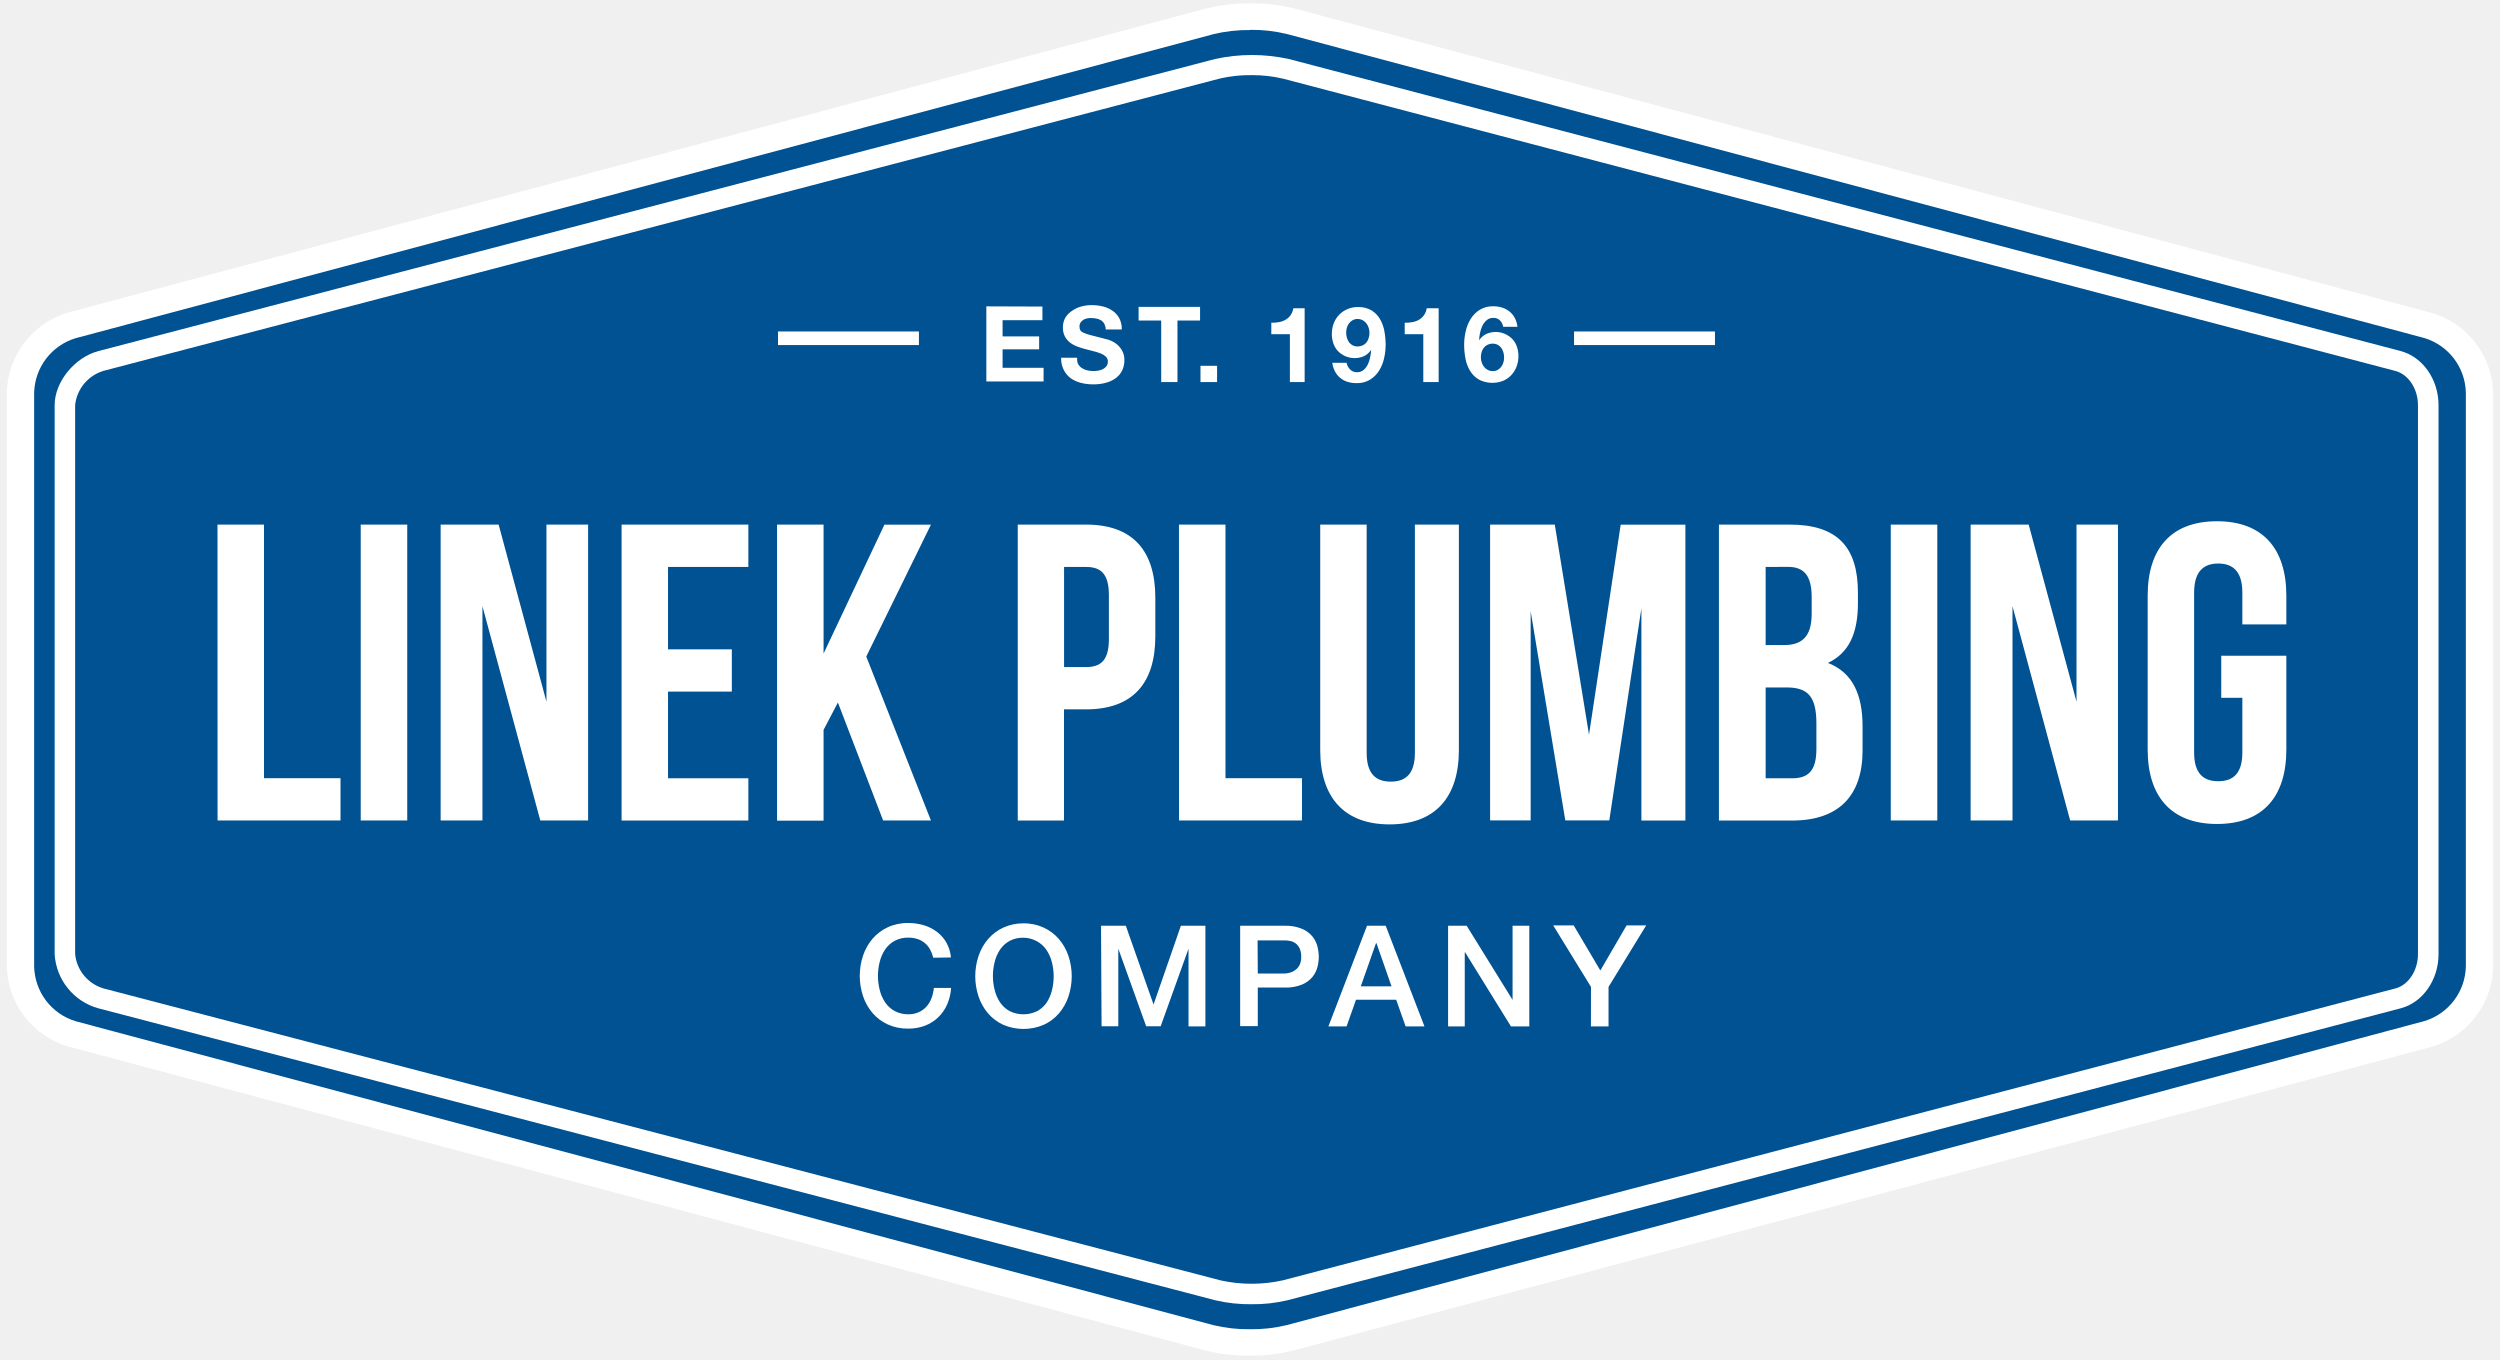
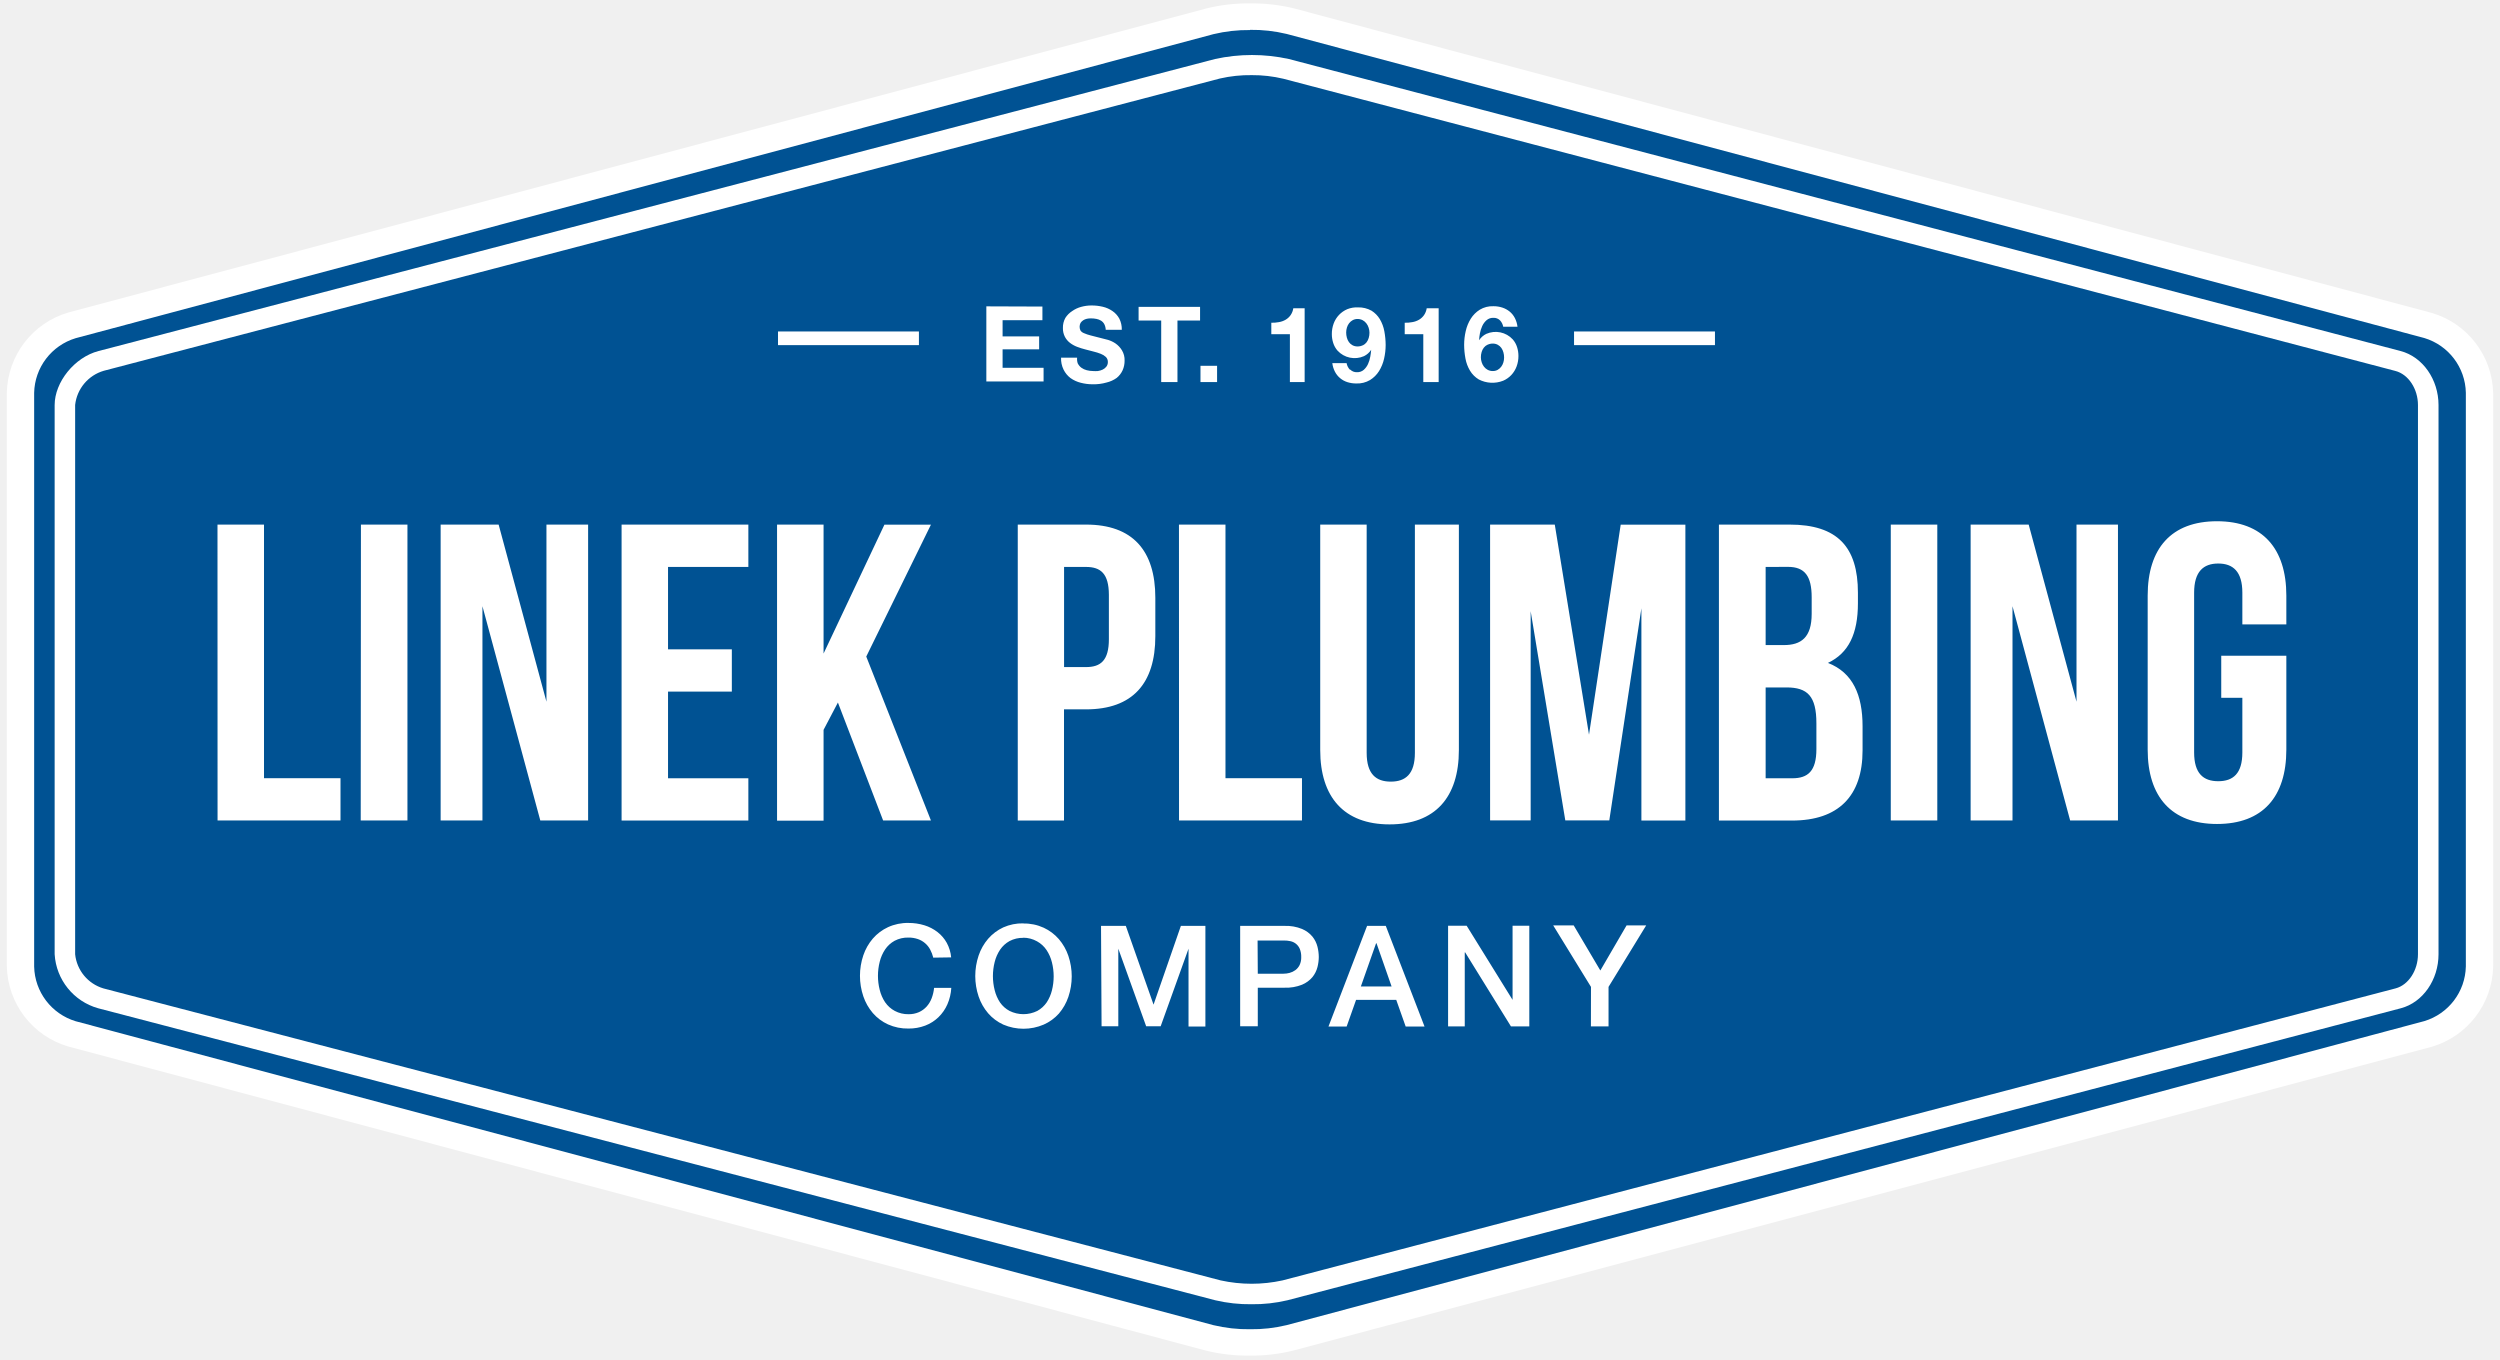
<svg xmlns="http://www.w3.org/2000/svg" viewBox="0 0 366 199">
  <defs>
    <style>.a{fill:#005293;}.b{fill:#fff;}</style>
  </defs>
-   <path class="a" d="M183 196.56a23.73 23.73 0 0 1-5.88-.67L10.55 151.38A10.5 10.5 0 0 1 3 141.52v-84a10.5 10.5 0 0 1 7.55-9.85L177.13 3.1a23.41 23.41 0 0 1 5.87-.66 23.74 23.74 0 0 1 5.88.67l166.58 44.51a10.5 10.5 0 0 1 7.54 9.86v84a10.5 10.5 0 0 1-7.55 9.85L188.87 195.9a23.55 23.55 0 0 1-5.87.66z" />
-   <path class="b" d="M183 4.37a21.64 21.64 0 0 1 5.37.6l166.56 44.52a8.55 8.55 0 0 1 6.07 8v84a8.55 8.55 0 0 1-6.08 8L188.36 194a21.44 21.44 0 0 1-5.34.6 21.82 21.82 0 0 1-5.39-.6L11.08 149.51a8.56 8.56 0 0 1-6.08-8v-84a8.55 8.55 0 0 1 6.08-8L177.65 5a21.74 21.74 0 0 1 5.38-.6M183 .5a25.2 25.2 0 0 0-6.36.73L10 45.75a12.52 12.52 0 0 0-9 11.73v84a12.52 12.52 0 0 0 9 11.73l166.55 44.52a25.57 25.57 0 0 0 6.41.73 25.22 25.22 0 0 0 6.34-.73L356 153.25a12.53 12.53 0 0 0 9-11.72v-84a12.52 12.52 0 0 0-9-11.72L189.45 1.23A25.72 25.72 0 0 0 183 .5z" />
-   <path class="b" d="M183.22 190.94a21.89 21.89 0 0 1-5.3-.58L14.37 147.61A8.75 8.75 0 0 1 8 139.7V59.3c0-3.36 2.91-7 6.43-7.91L177.88 8.64a25.21 25.21 0 0 1 10.81 0l162.75 42.75c3.26.85 5.56 4.18 5.56 7.91v80.4c0 3.74-2.29 7.06-5.52 7.91l-163 42.75a21.65 21.65 0 0 1-5.26.58zM183.27 11a19.63 19.63 0 0 0-4.66.49L15.2 54.28a5.88 5.88 0 0 0-4.2 5v80.42a5.84 5.84 0 0 0 4.13 5l163.57 42.75a21.13 21.13 0 0 0 9.07 0l162.94-42.75c1.91-.5 3.28-2.66 3.28-5V59.3c0-2.35-1.39-4.51-3.33-5L187.89 11.53a19.35 19.35 0 0 0-4.62-.53z" />
-   <path class="b" d="M152.61 44.88v2h-5.83v2.37h5.35v1.89h-5.35v2.71h6v2h-8.38v-11zm5.18 8.33a1.75 1.75 0 0 0 .53.63 2.3 2.3 0 0 0 .78.36 3.69 3.69 0 0 0 .93.12 4.79 4.79 0 0 0 .7-.05 2.41 2.41 0 0 0 .7-.21 1.52 1.52 0 0 0 .54-.43 1.07 1.07 0 0 0 .22-.69 1 1 0 0 0-.29-.73 2.27 2.27 0 0 0-.75-.46 7.47 7.47 0 0 0-1.05-.33l-1.19-.31a10.49 10.49 0 0 1-1.21-.38 4.12 4.12 0 0 1-1.05-.58 2.73 2.73 0 0 1-.75-.89 2.7 2.7 0 0 1-.29-1.29 2.89 2.89 0 0 1 .36-1.48 3.29 3.29 0 0 1 1-1 4.14 4.14 0 0 1 1.33-.62 5.66 5.66 0 0 1 1.49-.2 7 7 0 0 1 1.66.19 4.15 4.15 0 0 1 1.42.63 3.18 3.18 0 0 1 1 1.11 3.4 3.4 0 0 1 .36 1.63h-2.35a2 2 0 0 0-.21-.82 1.37 1.37 0 0 0-.47-.51 2 2 0 0 0-.67-.26 4.15 4.15 0 0 0-.83-.08 2.84 2.84 0 0 0-.59.06 1.58 1.58 0 0 0-.53.22 1.33 1.33 0 0 0-.39.39 1 1 0 0 0-.15.59 1 1 0 0 0 .12.53 1.1 1.1 0 0 0 .49.37 6.18 6.18 0 0 0 1 .34l1.68.43q.31.06.86.22a4.13 4.13 0 0 1 1.09.52 3.3 3.3 0 0 1 .94 1 2.71 2.71 0 0 1 .39 1.52 3.38 3.38 0 0 1-.29 1.41 3.06 3.06 0 0 1-.87 1.12 4.21 4.21 0 0 1-1.44.73 6.8 6.8 0 0 1-2 .26 7 7 0 0 1-1.77-.22 4.46 4.46 0 0 1-1.52-.7 3.48 3.48 0 0 1-1-1.22 3.65 3.65 0 0 1-.37-1.76h2.35a2 2 0 0 0 .09.84zm8.9-6.28v-2h9v2h-3.31v9H170v-9zm11.49 6.62v2.38h-2.43v-2.38zm10.66 2.38v-7h-2.72v-1.68a5.21 5.21 0 0 0 1.11-.09 2.88 2.88 0 0 0 1-.36 2.35 2.35 0 0 0 .72-.67 2.39 2.39 0 0 0 .39-1H191v10.8zm8.82-1.84a1.28 1.28 0 0 0 1 .4 1.42 1.42 0 0 0 1-.35 2.59 2.59 0 0 0 .62-.85 4.35 4.35 0 0 0 .33-1.08 10.14 10.14 0 0 0 .13-1 2.63 2.63 0 0 1-1.05.93 3.41 3.41 0 0 1-2.75 0 3.41 3.41 0 0 1-1.13-.81 3.14 3.14 0 0 1-.63-1.13 4.22 4.22 0 0 1-.2-1.28 4.38 4.38 0 0 1 .27-1.56 3.65 3.65 0 0 1 2-2.1 3.77 3.77 0 0 1 1.55-.31 3.85 3.85 0 0 1 2 .49 3.76 3.76 0 0 1 1.2 1.22 5.36 5.36 0 0 1 .67 1.8 11.17 11.17 0 0 1 .19 2 8.92 8.92 0 0 1-.23 2 5.87 5.87 0 0 1-.74 1.82 4.11 4.11 0 0 1-1.32 1.31 3.64 3.64 0 0 1-2 .5 4.24 4.24 0 0 1-1.3-.19 3.14 3.14 0 0 1-1.07-.58 3.09 3.09 0 0 1-.76-.94 3.75 3.75 0 0 1-.39-1.27h2.09a1.86 1.86 0 0 0 .52.98zm1.86-3.53a1.56 1.56 0 0 0 .54-.44 1.94 1.94 0 0 0 .32-.64 2.68 2.68 0 0 0 .11-.77 2.39 2.39 0 0 0-.12-.73 2 2 0 0 0-.34-.65 1.69 1.69 0 0 0-.55-.46 1.57 1.57 0 0 0-.74-.17 1.42 1.42 0 0 0-.7.17 1.69 1.69 0 0 0-.53.45 1.93 1.93 0 0 0-.32.63 2.46 2.46 0 0 0-.11.73 2.76 2.76 0 0 0 .1.75 2.06 2.06 0 0 0 .3.65 1.55 1.55 0 0 0 .52.46 1.48 1.48 0 0 0 .74.18 1.71 1.71 0 0 0 .77-.17zm8.85 5.37v-7h-2.72v-1.68a5.2 5.2 0 0 0 1.11-.09 2.88 2.88 0 0 0 1-.36 2.36 2.36 0 0 0 .72-.67 2.4 2.4 0 0 0 .39-1h1.75v10.8zm11.26-8.99a1.28 1.28 0 0 0-1-.4 1.43 1.43 0 0 0-1 .35 2.53 2.53 0 0 0-.63.85 4.59 4.59 0 0 0-.34 1.08 6.79 6.79 0 0 0-.12 1 2.63 2.63 0 0 1 1.05-.93 3.41 3.41 0 0 1 2.75 0 3.42 3.42 0 0 1 1.13.81 3.14 3.14 0 0 1 .63 1.13 4.26 4.26 0 0 1 .2 1.28 4.37 4.37 0 0 1-.27 1.55 3.72 3.72 0 0 1-.77 1.25 3.58 3.58 0 0 1-1.2.84 4.31 4.31 0 0 1-3.57-.19 3.75 3.75 0 0 1-1.28-1.28 5.28 5.28 0 0 1-.67-1.79 11.12 11.12 0 0 1-.19-2 8.93 8.93 0 0 1 .23-2 5.87 5.87 0 0 1 .74-1.82 4.19 4.19 0 0 1 1.32-1.32 3.59 3.59 0 0 1 2-.51 4.08 4.08 0 0 1 1.3.2 3.33 3.33 0 0 1 1.07.58 3 3 0 0 1 .76.94 3.77 3.77 0 0 1 .39 1.28h-2.09a1.86 1.86 0 0 0-.44-.9zm-1.85 3.53a1.55 1.55 0 0 0-.55.44 1.92 1.92 0 0 0-.32.64 2.64 2.64 0 0 0-.11.77 2.39 2.39 0 0 0 .12.73 2 2 0 0 0 .34.65 1.67 1.67 0 0 0 .55.46 1.57 1.57 0 0 0 .74.17 1.41 1.41 0 0 0 .7-.17 1.72 1.72 0 0 0 .52-.45 1.93 1.93 0 0 0 .32-.63 2.46 2.46 0 0 0 .11-.73 2.8 2.8 0 0 0-.1-.75 2.09 2.09 0 0 0-.3-.65 1.55 1.55 0 0 0-.52-.46 1.48 1.48 0 0 0-.74-.18 1.72 1.72 0 0 0-.76.17zm-81.15 89.74a5.25 5.25 0 0 0-.45-1.18 3.23 3.23 0 0 0-1.8-1.54 4.2 4.2 0 0 0-1.41-.22 4.13 4.13 0 0 0-2 .47 4 4 0 0 0-1.39 1.27 5.72 5.72 0 0 0-.79 1.8 8.37 8.37 0 0 0 0 4.12 5.72 5.72 0 0 0 .79 1.81 4 4 0 0 0 1.39 1.27 4.12 4.12 0 0 0 2 .48 3.67 3.67 0 0 0 1.53-.3 3.4 3.4 0 0 0 1.13-.82 3.88 3.88 0 0 0 .74-1.23 5.87 5.87 0 0 0 .35-1.51h2.52a7 7 0 0 1-.57 2.41 5.92 5.92 0 0 1-1.31 1.89 5.78 5.78 0 0 1-1.94 1.23 6.72 6.72 0 0 1-2.45.43 7 7 0 0 1-3-.61 6.51 6.51 0 0 1-2.22-1.66 7.43 7.43 0 0 1-1.39-2.45 9.4 9.4 0 0 1 0-6 7.43 7.43 0 0 1 1.39-2.45 6.63 6.63 0 0 1 2.22-1.67 6.85 6.85 0 0 1 3-.62 7.79 7.79 0 0 1 2.33.34 6 6 0 0 1 1.93 1 5.15 5.15 0 0 1 1.35 1.58 5.49 5.49 0 0 1 .64 2.12zm13.17-5.03a6.85 6.85 0 0 1 3 .62 6.63 6.63 0 0 1 2.22 1.67 7.43 7.43 0 0 1 1.39 2.45 9.4 9.4 0 0 1 0 6 7.43 7.43 0 0 1-1.39 2.45 6.51 6.51 0 0 1-2.22 1.66 7.5 7.5 0 0 1-5.92 0 6.51 6.51 0 0 1-2.22-1.66 7.43 7.43 0 0 1-1.39-2.45 9.4 9.4 0 0 1 0-6 7.43 7.43 0 0 1 1.39-2.45 6.63 6.63 0 0 1 2.22-1.67 6.85 6.85 0 0 1 2.92-.62zm0 2.1a4.13 4.13 0 0 0-2 .47 4 4 0 0 0-1.39 1.27 5.72 5.72 0 0 0-.79 1.8 8.37 8.37 0 0 0 0 4.12 5.72 5.72 0 0 0 .79 1.81 4 4 0 0 0 1.39 1.27 4.58 4.58 0 0 0 4.06 0 4 4 0 0 0 1.39-1.27A5.73 5.73 0 0 0 154 145a8.37 8.37 0 0 0 0-4.12 5.73 5.73 0 0 0-.79-1.8 4 4 0 0 0-1.39-1.27 4.13 4.13 0 0 0-2.02-.53zm11.39-1.75h3.63l4.06 11.53 4-11.53h3.59v14.73H174v-11.37l-4.08 11.36h-2.12l-4.08-11.36v11.36h-2.45zm20.37 0h6.5a6.17 6.17 0 0 1 2.56.45 4 4 0 0 1 1.53 1.13 3.87 3.87 0 0 1 .73 1.48 6.33 6.33 0 0 1 .19 1.49 6.2 6.2 0 0 1-.19 1.47 3.88 3.88 0 0 1-.73 1.47 4 4 0 0 1-1.53 1.12 6.28 6.28 0 0 1-2.56.44h-3.92v5.65h-2.58zm2.58 7h3.77a3.35 3.35 0 0 0 .89-.12 2.54 2.54 0 0 0 .84-.4 2.08 2.08 0 0 0 .62-.74 2.56 2.56 0 0 0 .24-1.17 3 3 0 0 0-.21-1.2 1.93 1.93 0 0 0-.56-.75 2 2 0 0 0-.8-.38 4.36 4.36 0 0 0-1-.1h-3.82zm15.99-7h2.74l5.67 14.73h-2.76l-1.38-3.9h-5.88l-1.38 3.9h-2.66zm-.91 8.87h4.5l-2.21-6.33h-.06zm12.78-8.87h2.72l6.72 10.85v-10.85h2.45v14.73h-2.69l-6.7-10.83h-.06v10.83H212zm20.92 8.95l-5.53-9h3l3.9 6.6 3.84-6.6H241l-5.51 9v5.78h-2.58zM31.84 76.8h6.81v37.13h11.2v6.19h-18zm20.97 0h6.81v43.32h-6.81zm17.82 11.95v31.37h-6.12V76.8H73l7 25.93V76.8h6.1v43.32h-7zm27.17 6.31h9.34v6.19H97.8v12.69h11.76v6.19H91V76.8h18.56V83H97.8zm24.87 7.79l-2.1 4v13.3h-6.81V76.8h6.81v18.88l8.91-18.87h6.81l-9.47 19.31 9.47 24h-7zm46.47-15.34v5.63c0 6.93-3.34 10.71-10.15 10.71h-3.22v16.28H149V76.8h10c6.8 0 10.14 3.78 10.14 10.71zM155.78 83v14.66H159c2.17 0 3.34-1 3.34-4.08v-6.5C162.33 84 161.16 83 159 83zm16.82-6.2h6.81v37.13h11.2v6.19h-18zm27.48 0v33.42c0 3.09 1.36 4.21 3.53 4.21s3.53-1.11 3.53-4.21V76.8h6.44v33c0 6.93-3.47 10.89-10.15 10.89s-10.15-4-10.15-10.89v-33zm32.55 30.76l4.64-30.75h9.47v43.32h-6.44V89.05l-4.7 31.06h-6.44l-5.07-30.63v30.63h-5.94V76.8h9.47zM272 86.77v1.55c0 4.46-1.36 7.3-4.39 8.73 3.65 1.42 5.07 4.7 5.07 9.28v3.53c0 6.68-3.53 10.27-10.33 10.27h-10.7V76.8H262c7 0 10 3.28 10 9.97zM258.49 83v11.44h2.66c2.54 0 4.08-1.11 4.08-4.58v-2.41c0-3.09-1.05-4.46-3.46-4.46zm0 17.64v13.3h3.9c2.29 0 3.53-1.05 3.53-4.27v-3.77c0-4-1.3-5.26-4.39-5.26zm18.32-23.84h6.81v43.32h-6.81zm17.82 11.95v31.37h-6.13V76.8h8.5l7 25.93V76.8h6.07v43.32h-7zM325.19 96h9.53v13.74c0 6.93-3.47 10.89-10.15 10.89s-10.15-4-10.15-10.89V87.2c0-6.93 3.47-10.89 10.15-10.89s10.15 4 10.15 10.89v4.21h-6.44v-4.64c0-3.09-1.36-4.27-3.53-4.27s-3.53 1.18-3.53 4.27v23.39c0 3.09 1.36 4.21 3.53 4.21s3.53-1.11 3.53-4.21v-8h-3.09zM113.9 48.53h20.63v1.99H113.9zm116.54 0h20.63v1.99h-20.63z" />
+   <path class="a" d="M183,196.56a23.73,23.73,0,0,1-5.88-.67L10.55,151.38A10.5,10.5,0,0,1,3,141.52v-84a10.5,10.5,0,0,1,7.55-9.85L177.13,3.1A23.41,23.41,0,0,1,183,2.44a23.74,23.74,0,0,1,5.88.67L355.46,47.62A10.5,10.5,0,0,1,363,57.48v84a10.5,10.5,0,0,1-7.55,9.85L188.87,195.9A23.55,23.55,0,0,1,183,196.56Z" />
+   <path class="b" d="M183,4.37a21.64,21.64,0,0,1,5.37.6L354.93,49.49a8.55,8.55,0,0,1,6.07,8v84a8.55,8.55,0,0,1-6.08,8L188.36,194a21.44,21.44,0,0,1-5.34.6,21.82,21.82,0,0,1-5.39-.6L11.08,149.51a8.56,8.56,0,0,1-6.08-8v-84a8.55,8.55,0,0,1,6.08-8L177.65,5A21.74,21.74,0,0,1,183,4.4m0-3.9a25.2,25.2,0,0,0-6.36.73L10,45.75A12.52,12.52,0,0,0,1,57.48v84a12.52,12.52,0,0,0,9,11.73l166.55,44.52a25.57,25.57,0,0,0,6.41.73,25.22,25.22,0,0,0,6.34-.73L356,153.25a12.53,12.53,0,0,0,9-11.72v-84a12.52,12.52,0,0,0-9-11.72L189.45,1.23A25.72,25.72,0,0,0,183,.5Z" />
+   <path class="b" d="M183.22,190.94a21.89,21.89,0,0,1-5.3-.58L14.37,147.61A8.75,8.75,0,0,1,8,139.7V59.3c0-3.36,2.91-7,6.43-7.91L177.88,8.64a25.21,25.21,0,0,1,10.81,0L351.44,51.39c3.26.85,5.56,4.18,5.56,7.91v80.4c0,3.74-2.29,7.06-5.52,7.91l-163,42.75a21.65,21.65,0,0,1-5.26.58ZM183.27,11a19.63,19.63,0,0,0-4.66.49L15.2,54.28a5.88,5.88,0,0,0-4.2,5V139.7a5.84,5.84,0,0,0,4.13,5L178.7,187.45a21.13,21.13,0,0,0,9.07,0L350.71,144.7c1.91-.5,3.28-2.66,3.28-5V59.3c0-2.35-1.39-4.51-3.33-5L187.89,11.53A19.35,19.35,0,0,0,183.27,11Z" />
+   <path class="b" d="M152.61,44.88v2h-5.83v2.37h5.35v1.89h-5.35v2.71h6v2H144.4v-11Zm5.18,8.33a1.75,1.75,0,0,0,.53.63,2.3,2.3,0,0,0,.78.36,3.69,3.69,0,0,0,.93.12,4.79,4.79,0,0,0,.7,0,2.41,2.41,0,0,0,.7-.21,1.52,1.52,0,0,0,.54-.43,1.07,1.07,0,0,0,.22-.69,1,1,0,0,0-.29-.73,2.27,2.27,0,0,0-.75-.46,7.47,7.47,0,0,0-1.05-.33l-1.19-.31a10.49,10.49,0,0,1-1.21-.38,4.12,4.12,0,0,1-1.05-.58,2.73,2.73,0,0,1-.75-.89,2.7,2.7,0,0,1-.29-1.29,2.89,2.89,0,0,1,.36-1.48,3.29,3.29,0,0,1,1-1,4.14,4.14,0,0,1,1.33-.62,5.66,5.66,0,0,1,1.49-.2,7,7,0,0,1,1.66.19,4.15,4.15,0,0,1,1.42.63,3.18,3.18,0,0,1,1,1.11,3.4,3.4,0,0,1,.36,1.63h-2.35a2,2,0,0,0-.21-.82,1.37,1.37,0,0,0-.47-.51,2,2,0,0,0-.67-.26,4.15,4.15,0,0,0-.83-.08,2.84,2.84,0,0,0-.59.06,1.58,1.58,0,0,0-.53.22,1.33,1.33,0,0,0-.39.39,1.23,1.23,0,0,0,0,1.12,1.1,1.1,0,0,0,.49.37,6.18,6.18,0,0,0,1,.34l1.68.43q.31.06.86.22a4.13,4.13,0,0,1,1.09.52,3.3,3.3,0,0,1,.94,1,2.71,2.71,0,0,1,.39,1.52,3.38,3.38,0,0,1-.29,1.41,3.06,3.06,0,0,1-.87,1.12A4.21,4.21,0,0,1,162,56a6.8,6.8,0,0,1-2,.26,7,7,0,0,1-1.77-.22,4.46,4.46,0,0,1-1.52-.7,3.48,3.48,0,0,1-1-1.22,3.65,3.65,0,0,1-.37-1.76h2.35a2,2,0,0,0,.09.84Zm8.9-6.28v-2h9v2h-3.31v9H170v-9Zm11.49,6.62v2.38h-2.43V53.55Zm10.66,2.38v-7h-2.72V47.25a5.21,5.21,0,0,0,1.11-.09,2.88,2.88,0,0,0,1-.36,2.35,2.35,0,0,0,.72-.67,2.39,2.39,0,0,0,.39-1H191v10.8Zm8.82-1.84a1.28,1.28,0,0,0,1,.4,1.42,1.42,0,0,0,1-.35,2.59,2.59,0,0,0,.62-.85,4.35,4.35,0,0,0,.33-1.08q.09-.5.13-1a2.63,2.63,0,0,1-1.05.93,3.4,3.4,0,0,1-3.88-.81,3.14,3.14,0,0,1-.63-1.13,4.22,4.22,0,0,1-.2-1.28,4.38,4.38,0,0,1,.27-1.56,3.65,3.65,0,0,1,2-2.1A3.77,3.77,0,0,1,198.8,45a3.85,3.85,0,0,1,2,.49,3.76,3.76,0,0,1,1.2,1.22,5.36,5.36,0,0,1,.67,1.8,11.17,11.17,0,0,1,.19,2,8.92,8.92,0,0,1-.23,2,5.87,5.87,0,0,1-.74,1.82,4.11,4.11,0,0,1-1.32,1.31,3.64,3.64,0,0,1-2,.5,4.24,4.24,0,0,1-1.3-.19,3.14,3.14,0,0,1-1.07-.58,3.09,3.09,0,0,1-.76-.94,3.75,3.75,0,0,1-.39-1.27h2.09a1.86,1.86,0,0,0,.52,1Zm1.86-3.53a1.56,1.56,0,0,0,.54-.44,1.94,1.94,0,0,0,.32-.64,2.68,2.68,0,0,0,.11-.77,2.39,2.39,0,0,0-.12-.73,2,2,0,0,0-.34-.65,1.69,1.69,0,0,0-.55-.46,1.57,1.57,0,0,0-.74-.17,1.42,1.42,0,0,0-.7.17,1.69,1.69,0,0,0-.53.45,1.93,1.93,0,0,0-.32.63,2.46,2.46,0,0,0-.11.73,2.76,2.76,0,0,0,.1.75,2.06,2.06,0,0,0,.3.65,1.55,1.55,0,0,0,.52.46,1.48,1.48,0,0,0,.74.18,1.71,1.71,0,0,0,.77-.17Zm8.85,5.37v-7h-2.72V47.25a5.2,5.2,0,0,0,1.11-.09,2.88,2.88,0,0,0,1-.36,2.36,2.36,0,0,0,.72-.67,2.4,2.4,0,0,0,.39-1h1.75v10.8Zm11.26-9a1.28,1.28,0,0,0-1-.4,1.43,1.43,0,0,0-1,.35,2.53,2.53,0,0,0-.63.85,4.59,4.59,0,0,0-.34,1.08,6.79,6.79,0,0,0-.12,1,2.63,2.63,0,0,1,1.05-.93,3.4,3.4,0,0,1,3.88.81,3.14,3.14,0,0,1,.63,1.13,4.26,4.26,0,0,1,.2,1.28,4.37,4.37,0,0,1-.27,1.55,3.72,3.72,0,0,1-.77,1.25,3.58,3.58,0,0,1-1.2.84,4.31,4.31,0,0,1-3.57-.19,3.75,3.75,0,0,1-1.28-1.28,5.28,5.28,0,0,1-.67-1.79,11.12,11.12,0,0,1-.19-2,8.93,8.93,0,0,1,.23-2,5.87,5.87,0,0,1,.74-1.82,4.19,4.19,0,0,1,1.32-1.32,3.59,3.59,0,0,1,2-.51,4.08,4.08,0,0,1,1.3.2,3.33,3.33,0,0,1,1.07.58,3,3,0,0,1,.76.94,3.77,3.77,0,0,1,.39,1.28h-2.09a1.86,1.86,0,0,0-.44-.9Zm-1.85,3.53a1.55,1.55,0,0,0-.55.44,1.92,1.92,0,0,0-.32.64,2.64,2.64,0,0,0-.11.77,2.39,2.39,0,0,0,.12.73,2,2,0,0,0,.34.65,1.67,1.67,0,0,0,.55.46,1.57,1.57,0,0,0,.74.17,1.41,1.41,0,0,0,.7-.17,1.72,1.72,0,0,0,.52-.45,1.93,1.93,0,0,0,.32-.63,2.46,2.46,0,0,0,.11-.73,2.8,2.8,0,0,0-.1-.75,2.09,2.09,0,0,0-.3-.65,1.55,1.55,0,0,0-.52-.46,1.48,1.48,0,0,0-.74-.18,1.72,1.72,0,0,0-.76.17Zm-81.15,89.74a5.25,5.25,0,0,0-.45-1.18,3.23,3.23,0,0,0-1.8-1.54,4.2,4.2,0,0,0-1.41-.22,4.13,4.13,0,0,0-2,.47,4,4,0,0,0-1.39,1.27,5.72,5.72,0,0,0-.79,1.8,8.37,8.37,0,0,0,0,4.12,5.72,5.72,0,0,0,.79,1.81A4,4,0,0,0,131,148a4.12,4.12,0,0,0,2,.48,3.67,3.67,0,0,0,1.53-.3,3.4,3.4,0,0,0,1.13-.82,3.88,3.88,0,0,0,.74-1.23,5.87,5.87,0,0,0,.35-1.51h2.52a7,7,0,0,1-.57,2.41,5.92,5.92,0,0,1-1.31,1.89,5.78,5.78,0,0,1-1.94,1.23,6.72,6.72,0,0,1-2.45.43,7,7,0,0,1-3-.61,6.51,6.51,0,0,1-2.22-1.66,7.43,7.43,0,0,1-1.39-2.45,9.4,9.4,0,0,1,0-6,7.43,7.43,0,0,1,1.39-2.45,6.63,6.63,0,0,1,2.22-1.67,6.85,6.85,0,0,1,3-.62,7.79,7.79,0,0,1,2.33.34,6,6,0,0,1,1.93,1,5.15,5.15,0,0,1,1.35,1.58,5.49,5.49,0,0,1,.64,2.12Zm13.17-5a6.85,6.85,0,0,1,3,.62,6.63,6.63,0,0,1,2.22,1.67,7.43,7.43,0,0,1,1.39,2.45,9.4,9.4,0,0,1,0,6,7.43,7.43,0,0,1-1.39,2.45A6.51,6.51,0,0,1,152.8,150a7.5,7.5,0,0,1-5.92,0,6.51,6.51,0,0,1-2.22-1.66,7.43,7.43,0,0,1-1.39-2.45,9.4,9.4,0,0,1,0-6,7.43,7.43,0,0,1,1.39-2.45,6.63,6.63,0,0,1,2.22-1.67A6.85,6.85,0,0,1,149.8,135.18Zm0,2.1a4.13,4.13,0,0,0-2,.47,4,4,0,0,0-1.39,1.27,5.72,5.72,0,0,0-.79,1.8,8.37,8.37,0,0,0,0,4.12,5.72,5.72,0,0,0,.79,1.81A4,4,0,0,0,147.8,148a4.58,4.58,0,0,0,4.06,0,4,4,0,0,0,1.39-1.27A5.73,5.73,0,0,0,154,145a8.37,8.37,0,0,0,0-4.12,5.73,5.73,0,0,0-.79-1.8,4,4,0,0,0-1.39-1.27A4.13,4.13,0,0,0,149.8,137.28Zm11.39-1.75h3.63l4.06,11.53,4-11.53h3.59v14.73H174V138.89l-4.08,11.36H167.8l-4.08-11.36v11.36h-2.45Zm20.37,0h6.5a6.17,6.17,0,0,1,2.56.45,4,4,0,0,1,1.53,1.13,3.87,3.87,0,0,1,.73,1.48,6.33,6.33,0,0,1,.19,1.49,6.2,6.2,0,0,1-.19,1.47,3.88,3.88,0,0,1-.73,1.47,4,4,0,0,1-1.53,1.12,6.28,6.28,0,0,1-2.56.44h-3.92v5.65h-2.58Zm2.58,7h3.77a3.35,3.35,0,0,0,.89-.12,2.54,2.54,0,0,0,.84-.4,2.08,2.08,0,0,0,.62-.74,2.56,2.56,0,0,0,.24-1.17,3,3,0,0,0-.21-1.2,1.93,1.93,0,0,0-.56-.75,2,2,0,0,0-.8-.38,4.36,4.36,0,0,0-1-.1h-3.82Zm16-7h2.74l5.67,14.73h-2.76l-1.38-3.9h-5.88l-1.38,3.9h-2.66Zm-.91,8.87h4.5l-2.21-6.33h-.06ZM212,135.53h2.72l6.72,10.85V135.53h2.45v14.73H221.2l-6.7-10.83h-.06v10.83H212Zm20.92,8.95-5.53-9h3l3.9,6.6,3.84-6.6H241l-5.51,9v5.78h-2.58ZM31.84,76.8h6.81v37.13h11.2v6.19h-18Zm21,0h6.81v43.32H52.81ZM70.63,88.75v31.37H64.51V76.8H73l7,25.93V76.8h6.1v43.32h-7ZM97.8,95.06h9.34v6.19H97.8v12.69h11.76v6.19H91V76.8h18.56V83H97.8Zm24.87,7.79-2.1,4v13.3h-6.81V76.8h6.81V95.68l8.91-18.87h6.81l-9.47,19.31,9.47,24h-7Zm46.47-15.34v5.63c0,6.93-3.34,10.71-10.15,10.71h-3.22v16.28H149V76.8h10C165.8,76.8,169.14,80.58,169.14,87.51ZM155.78,83V97.66H159c2.17,0,3.34-1,3.34-4.08v-6.5C162.33,84,161.16,83,159,83Zm16.82-6.2h6.81v37.13h11.2v6.19h-18Zm27.48,0v33.42c0,3.09,1.36,4.21,3.53,4.21s3.53-1.11,3.53-4.21V76.8h6.44v33c0,6.93-3.47,10.89-10.15,10.89s-10.15-4-10.15-10.89v-33Zm32.55,30.76,4.64-30.75h9.47v43.32H240.3V89.05l-4.7,31.06h-6.44l-5.07-30.63v30.63h-5.94V76.8h9.47ZM272,86.77v1.55c0,4.46-1.36,7.3-4.39,8.73,3.65,1.42,5.07,4.7,5.07,9.28v3.53c0,6.68-3.53,10.27-10.33,10.27h-10.7V76.8H262C269,76.8,272,80.08,272,86.77ZM258.49,83V94.44h2.66c2.54,0,4.08-1.11,4.08-4.58V87.45c0-3.09-1-4.46-3.46-4.46Zm0,17.64v13.3h3.9c2.29,0,3.53-1.05,3.53-4.27V105.9c0-4-1.3-5.26-4.39-5.26ZM276.81,76.8h6.81v43.32h-6.81Zm17.82,11.95v31.37H288.5V76.8H297l7,25.93V76.8h6.07v43.32h-7ZM325.19,96h9.53v13.74c0,6.93-3.47,10.89-10.15,10.89s-10.15-4-10.15-10.89V87.2c0-6.93,3.47-10.89,10.15-10.89s10.15,4,10.15,10.89v4.21h-6.44V86.77c0-3.09-1.36-4.27-3.53-4.27s-3.53,1.18-3.53,4.27v23.39c0,3.09,1.36,4.21,3.53,4.21s3.53-1.11,3.53-4.21v-8h-3.09ZM113.9,48.53h20.63v2H113.9Zm116.54,0h20.63v2H230.44Z" />
</svg>
